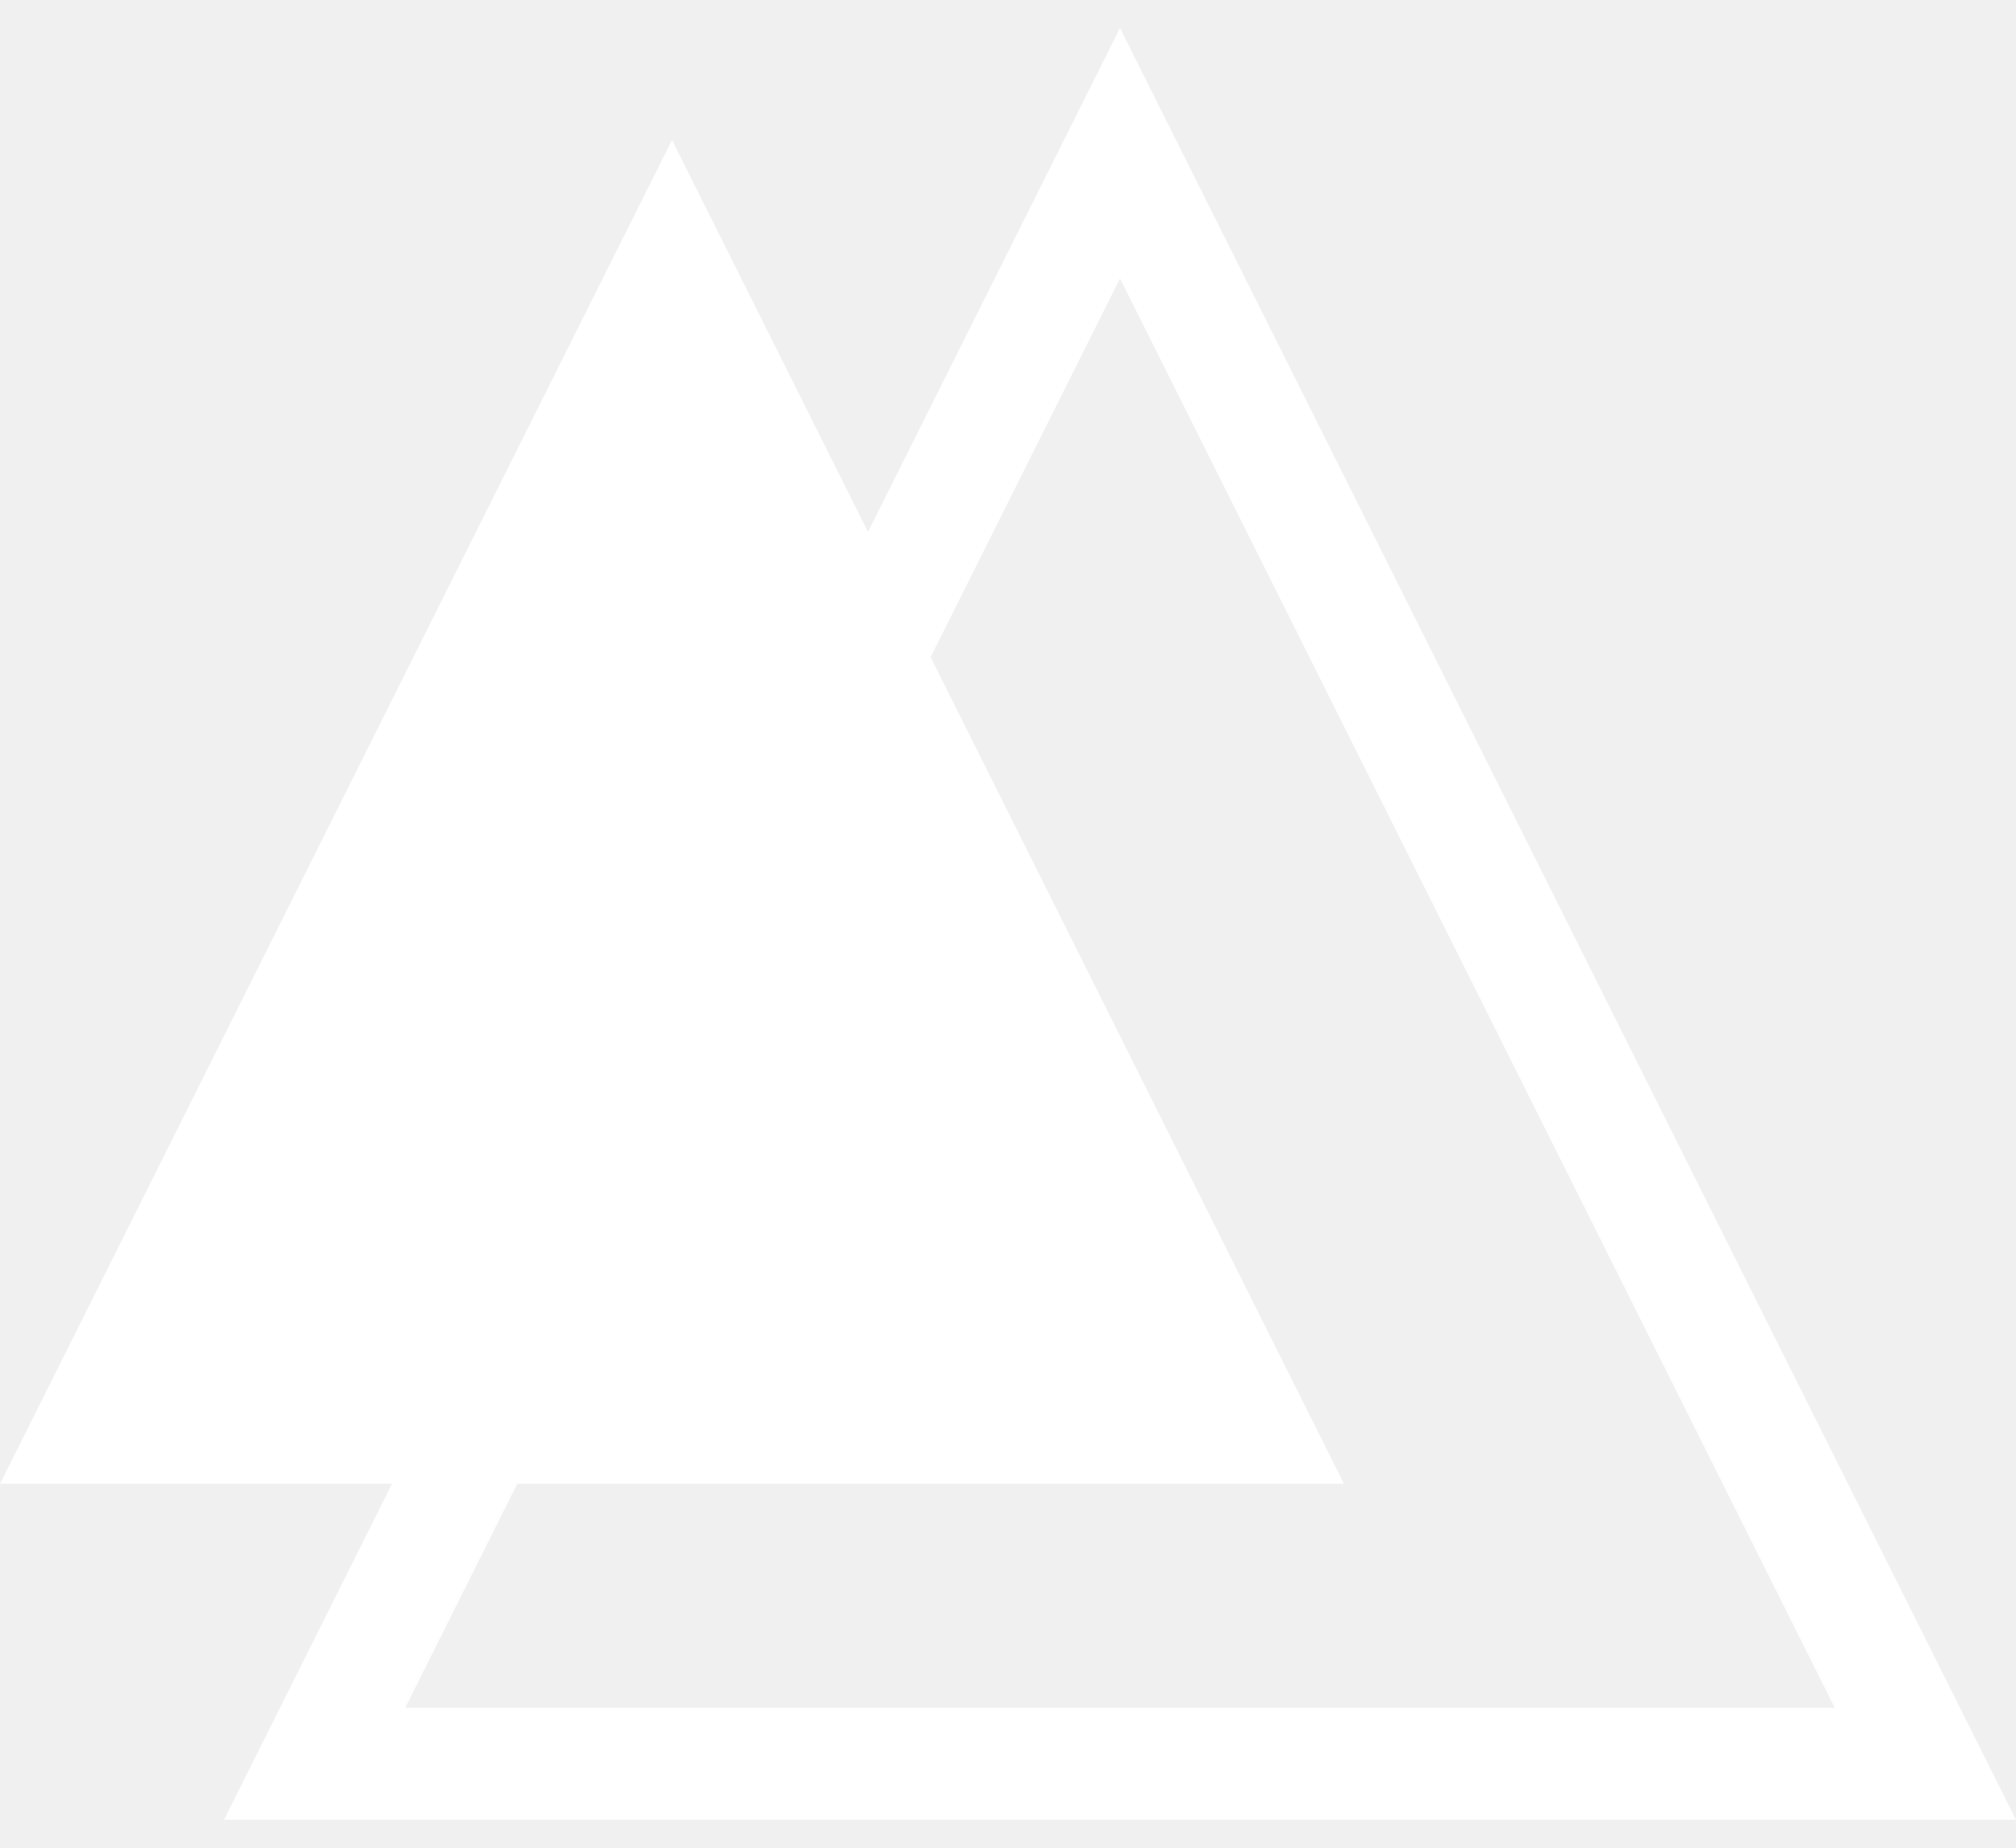
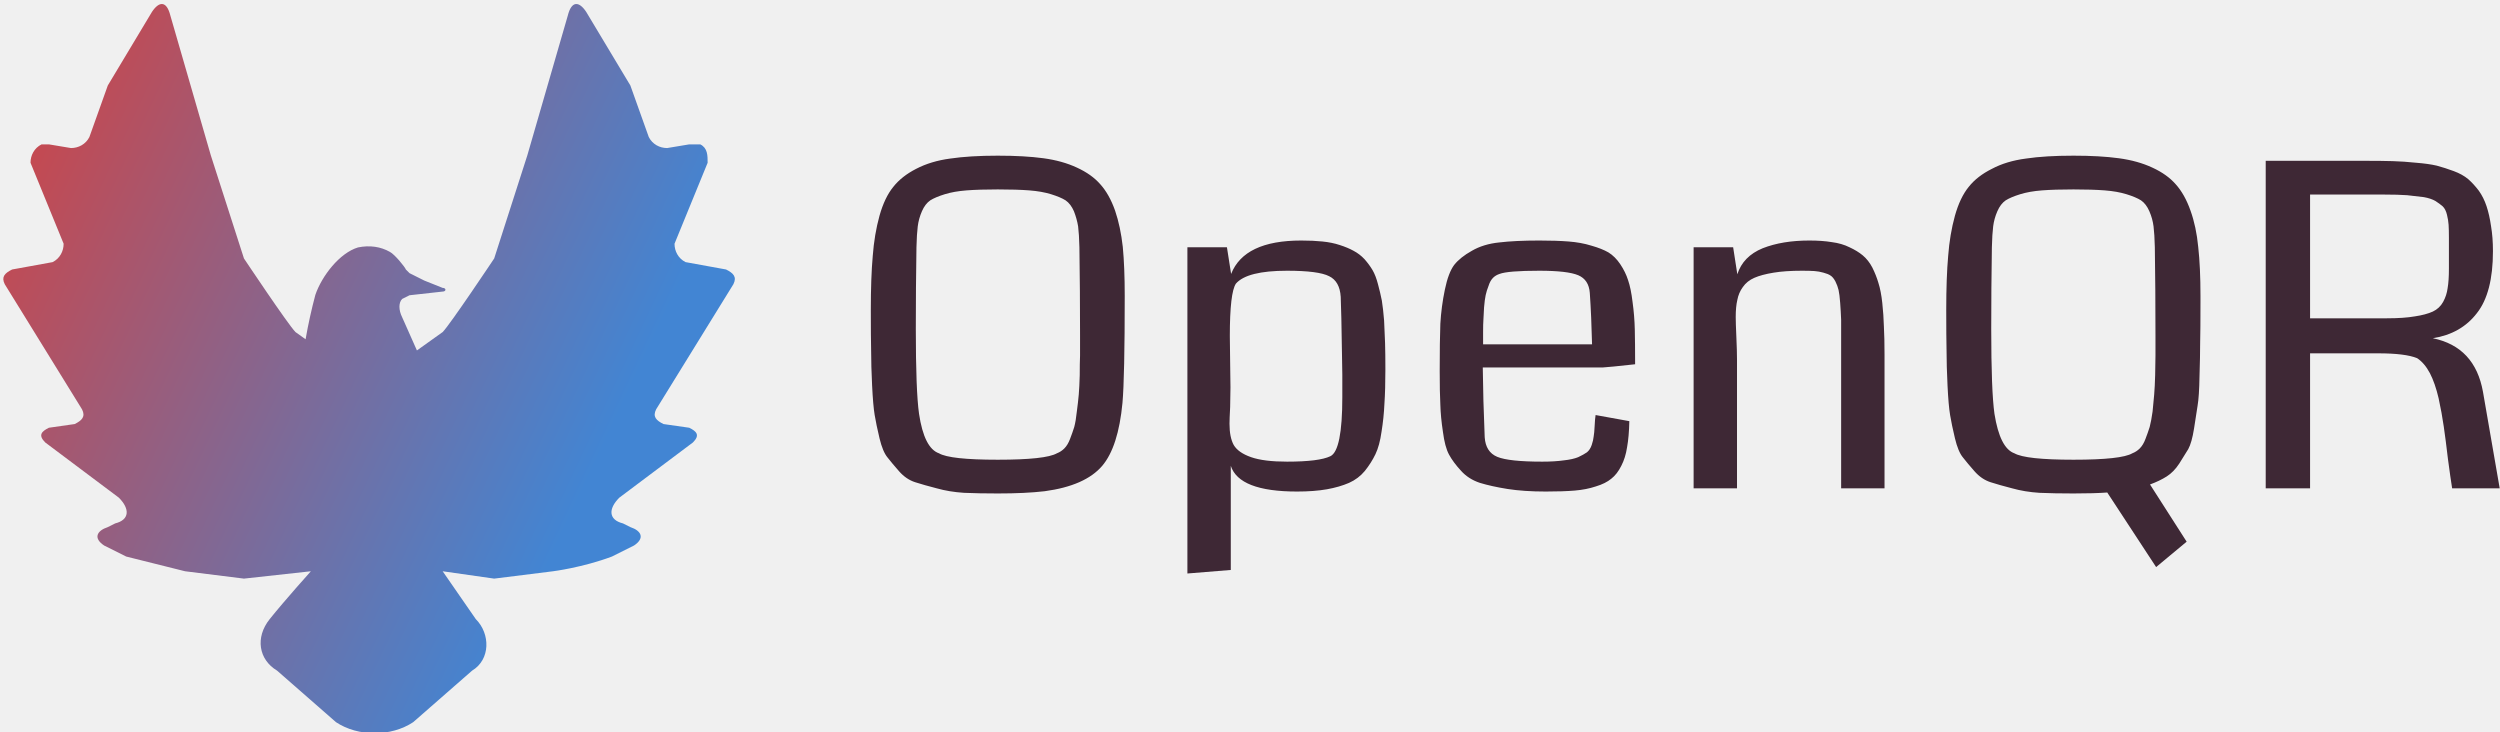
- <svg xmlns="http://www.w3.org/2000/svg" width="36px" height="33px" viewBox="0 0 36 33">
-   <g transform="translate(0 .5)" fill="none" fill-rule="evenodd">
-     <path d="M20 2.236L5.618 31h28.764L20 2.236z" stroke="#FFFFFF" stroke-width="2" />
-     <path fill="#FFFFFF" d="M12 2l12 24H0" />
+ <svg xmlns="http://www.w3.org/2000/svg" data-v-423bf9ae="" viewBox="0 0 359 105" class="iconLeft">
+   <g data-v-423bf9ae="" id="6c8822a2-b5c8-430d-9953-ea52745d2314" fill="#3E2835" transform="matrix(4.615385,0,0,4.615385,120.8953,3.108115)">
+     <path d="M4.85 14.68L4.85 14.68L4.85 14.68Q4.26 14.68 3.80 14.66L3.80 14.66L3.80 14.66Q3.34 14.63 2.95 14.52L2.95 14.52L2.95 14.52Q2.56 14.42 2.28 14.33L2.28 14.33L2.28 14.33Q2.00 14.24 1.78 13.99L1.78 13.99L1.78 13.99Q1.56 13.74 1.42 13.56L1.42 13.56L1.42 13.56Q1.27 13.38 1.17 12.96L1.17 12.96L1.17 12.96Q1.07 12.54 1.02 12.24L1.02 12.24L1.02 12.24Q0.97 11.94 0.94 11.32L0.94 11.32L0.94 11.32Q0.91 10.70 0.91 10.25L0.91 10.25L0.91 10.25Q0.90 9.81 0.90 8.97L0.90 8.97L0.90 8.97Q0.90 7.96 0.96 7.29L0.96 7.29L0.96 7.29Q1.01 6.62 1.17 6.04L1.17 6.04L1.17 6.04Q1.33 5.47 1.60 5.14L1.60 5.14L1.60 5.14Q1.86 4.81 2.31 4.58L2.31 4.58L2.31 4.58Q2.77 4.34 3.37 4.26L3.37 4.26L3.37 4.26Q3.98 4.17 4.85 4.17L4.85 4.17L4.85 4.17Q5.68 4.17 6.27 4.25L6.27 4.25L6.27 4.25Q6.86 4.33 7.31 4.54L7.31 4.54L7.31 4.54Q7.77 4.75 8.04 5.06L8.04 5.06L8.04 5.06Q8.32 5.37 8.50 5.88L8.50 5.88L8.50 5.88Q8.67 6.38 8.74 7.01L8.74 7.01L8.74 7.01Q8.80 7.64 8.80 8.53L8.80 8.53L8.80 8.53Q8.80 11.06 8.73 11.86L8.73 11.86L8.73 11.86Q8.60 13.23 8.10 13.82L8.10 13.82L8.10 13.82Q7.57 14.44 6.31 14.61L6.31 14.61L6.31 14.61Q5.71 14.68 4.85 14.68ZM5.83 5.25L5.83 5.25L5.83 5.25Q5.44 5.22 4.85 5.22L4.85 5.22L4.85 5.22Q4.27 5.22 3.88 5.25L3.88 5.25L3.88 5.25Q3.49 5.28 3.20 5.37L3.20 5.37L3.20 5.37Q2.91 5.46 2.75 5.56L2.75 5.56L2.75 5.56Q2.59 5.67 2.49 5.90L2.49 5.90L2.49 5.90Q2.39 6.13 2.36 6.37L2.36 6.37L2.36 6.37Q2.33 6.61 2.32 7.02L2.32 7.02L2.32 7.02Q2.30 8.29 2.30 9.56L2.30 9.56L2.30 9.56Q2.30 11.49 2.40 12.20L2.40 12.20L2.40 12.20Q2.56 13.27 3.02 13.43L3.02 13.43L3.02 13.43Q3.36 13.63 4.85 13.63L4.85 13.63L4.85 13.63Q6.34 13.63 6.69 13.43L6.69 13.43L6.69 13.43Q6.82 13.38 6.92 13.28L6.92 13.28L6.92 13.28Q7.03 13.17 7.10 12.98L7.10 12.98L7.10 12.98Q7.17 12.80 7.23 12.61L7.23 12.61L7.23 12.61Q7.28 12.42 7.31 12.13L7.31 12.13L7.31 12.13Q7.35 11.83 7.37 11.60L7.37 11.60L7.37 11.60Q7.39 11.36 7.40 11.00L7.40 11.00L7.40 11.00Q7.40 10.63 7.41 10.39L7.41 10.39L7.41 10.39Q7.41 10.15 7.41 9.75L7.41 9.75L7.41 9.75Q7.41 8.37 7.39 7.02L7.39 7.02L7.39 7.02Q7.38 6.61 7.35 6.37L7.35 6.37L7.35 6.37Q7.31 6.13 7.22 5.90L7.22 5.90L7.22 5.90Q7.12 5.67 6.96 5.56L6.96 5.56L6.96 5.56Q6.80 5.46 6.51 5.37L6.51 5.37L6.51 5.37Q6.22 5.28 5.83 5.25ZM16.91 10.82L16.91 10.82L16.91 10.82Q16.91 11.45 16.88 11.89L16.88 11.89L16.88 11.89Q16.86 12.33 16.79 12.76L16.79 12.76L16.79 12.76Q16.73 13.19 16.60 13.46L16.60 13.46L16.60 13.46Q16.47 13.73 16.27 13.98L16.27 13.98L16.27 13.98Q16.07 14.22 15.78 14.35L15.78 14.35L15.78 14.35Q15.48 14.48 15.09 14.55L15.09 14.55L15.09 14.55Q14.69 14.62 14.16 14.62L14.16 14.62L14.16 14.62Q12.36 14.62 12.10 13.82L12.10 13.82L12.10 17.06L10.75 17.17L10.75 7.02L11.98 7.02L12.11 7.85L12.11 7.85Q12.52 6.81 14.29 6.81L14.29 6.81L14.29 6.81Q14.66 6.81 14.95 6.84L14.95 6.84L14.95 6.84Q15.25 6.87 15.49 6.95L15.49 6.95L15.49 6.95Q15.74 7.03 15.92 7.13L15.92 7.13L15.92 7.13Q16.11 7.23 16.26 7.39L16.26 7.39L16.26 7.39Q16.41 7.56 16.51 7.73L16.51 7.73L16.51 7.73Q16.61 7.90 16.68 8.17L16.68 8.17L16.68 8.17Q16.75 8.43 16.80 8.68L16.80 8.68L16.80 8.68Q16.84 8.93 16.87 9.30L16.87 9.30L16.87 9.30Q16.89 9.67 16.90 10.00L16.90 10.00L16.90 10.00Q16.91 10.34 16.91 10.82ZM15.56 10.38L15.56 10.38L15.56 10.38Q15.54 9.00 15.52 8.56L15.52 8.56L15.52 8.56Q15.49 8.08 15.16 7.92L15.16 7.92L15.16 7.92Q14.83 7.75 13.85 7.75L13.85 7.75L13.85 7.75Q12.61 7.75 12.26 8.15L12.26 8.15L12.26 8.15Q12.07 8.43 12.07 9.78L12.07 9.78L12.07 9.78Q12.07 10.06 12.08 10.60L12.08 10.60L12.08 10.60Q12.09 11.14 12.09 11.38L12.09 11.38L12.09 11.38Q12.09 11.61 12.08 11.99L12.08 11.99L12.08 11.99Q12.06 12.37 12.06 12.51L12.06 12.51L12.06 12.51Q12.06 12.93 12.19 13.17L12.19 13.17L12.19 13.17Q12.33 13.41 12.73 13.55L12.73 13.55L12.73 13.55Q13.13 13.69 13.85 13.69L13.85 13.69L13.85 13.69Q14.85 13.69 15.20 13.52L15.20 13.52L15.20 13.52Q15.57 13.34 15.57 11.68L15.57 11.68L15.57 11.68Q15.57 11.43 15.57 10.99L15.57 10.99L15.57 10.99Q15.56 10.54 15.56 10.38ZM24.68 10.66L24.68 10.66L24.68 10.66Q23.86 10.75 23.67 10.76L23.67 10.76L19.94 10.76L19.94 10.76Q19.95 11.75 20.00 12.93L20.00 12.93L20.00 12.93Q20.03 13.39 20.39 13.54L20.39 13.54L20.39 13.54Q20.75 13.69 21.79 13.69L21.79 13.69L21.79 13.69Q22.18 13.69 22.46 13.65L22.46 13.65L22.46 13.65Q22.74 13.62 22.91 13.55L22.91 13.55L22.91 13.55Q23.08 13.47 23.18 13.40L23.18 13.40L23.18 13.40Q23.28 13.32 23.33 13.17L23.33 13.17L23.33 13.17Q23.38 13.02 23.39 12.91L23.39 12.91L23.39 12.91Q23.41 12.80 23.42 12.59L23.42 12.59L23.42 12.59Q23.43 12.37 23.45 12.24L23.45 12.24L24.50 12.43L24.50 12.43Q24.49 12.91 24.43 13.24L24.43 13.24L24.43 13.24Q24.38 13.57 24.25 13.82L24.25 13.82L24.25 13.82Q24.12 14.08 23.94 14.22L23.94 14.22L23.94 14.22Q23.76 14.37 23.46 14.46L23.46 14.46L23.46 14.46Q23.16 14.56 22.80 14.59L22.80 14.59L22.80 14.59Q22.44 14.62 21.90 14.62L21.90 14.62L21.90 14.62Q21.22 14.62 20.71 14.54L20.71 14.54L20.71 14.54Q20.21 14.46 19.85 14.35L19.85 14.35L19.85 14.35Q19.49 14.23 19.26 13.97L19.26 13.97L19.26 13.97Q19.02 13.71 18.89 13.47L18.89 13.47L18.89 13.47Q18.76 13.23 18.70 12.76L18.70 12.76L18.70 12.76Q18.63 12.30 18.62 11.92L18.62 11.92L18.62 11.92Q18.60 11.54 18.60 10.87L18.60 10.87L18.60 10.87Q18.60 9.93 18.62 9.40L18.62 9.40L18.62 9.40Q18.65 8.87 18.76 8.34L18.76 8.34L18.76 8.34Q18.87 7.81 19.05 7.57L19.05 7.57L19.05 7.57Q19.24 7.33 19.60 7.13L19.60 7.13L19.60 7.13Q19.96 6.92 20.45 6.87L20.45 6.87L20.45 6.87Q20.95 6.81 21.70 6.81L21.70 6.81L21.70 6.81Q22.23 6.81 22.61 6.84L22.61 6.84L22.61 6.84Q23.00 6.87 23.32 6.97L23.32 6.97L23.32 6.97Q23.64 7.06 23.85 7.18L23.85 7.18L23.85 7.18Q24.06 7.31 24.22 7.55L24.22 7.55L24.22 7.55Q24.38 7.79 24.46 8.04L24.46 8.04L24.46 8.04Q24.55 8.30 24.60 8.72L24.60 8.72L24.60 8.72Q24.66 9.15 24.67 9.58L24.67 9.58L24.67 9.58Q24.68 10.01 24.68 10.66ZM19.95 10.04L19.95 10.04L23.34 10.04L23.34 10.04Q23.32 9.17 23.27 8.44L23.27 8.44L23.27 8.44Q23.24 8.03 22.91 7.89L22.91 7.89L22.91 7.89Q22.58 7.75 21.70 7.75L21.70 7.75L21.70 7.75Q20.72 7.75 20.46 7.85L20.46 7.85L20.46 7.85Q20.34 7.89 20.26 7.97L20.26 7.97L20.26 7.97Q20.17 8.06 20.12 8.22L20.12 8.22L20.12 8.22Q20.06 8.37 20.03 8.51L20.03 8.51L20.03 8.51Q20.00 8.65 19.98 8.89L19.98 8.89L19.98 8.89Q19.97 9.13 19.96 9.27L19.96 9.27L19.96 9.27Q19.95 9.40 19.95 9.67L19.95 9.67L19.95 9.67Q19.95 9.95 19.95 10.04ZM32.44 10.36L32.44 14.52L31.09 14.52L31.09 9.98L31.09 9.98Q31.09 9.54 31.09 9.28L31.09 9.28L31.09 9.28Q31.08 9.02 31.06 8.75L31.06 8.75L31.06 8.75Q31.04 8.48 31.01 8.35L31.01 8.35L31.01 8.35Q30.98 8.22 30.91 8.08L30.91 8.08L30.91 8.08Q30.84 7.95 30.76 7.90L30.76 7.90L30.76 7.90Q30.69 7.85 30.54 7.81L30.54 7.81L30.54 7.81Q30.40 7.77 30.26 7.76L30.26 7.76L30.26 7.76Q30.11 7.75 29.87 7.75L29.87 7.75L29.87 7.75Q29.35 7.75 28.99 7.81L28.99 7.81L28.99 7.81Q28.62 7.87 28.39 7.97L28.39 7.97L28.39 7.97Q28.16 8.07 28.03 8.26L28.03 8.26L28.03 8.26Q27.90 8.44 27.86 8.66L27.86 8.66L27.86 8.66Q27.81 8.87 27.81 9.19L27.81 9.19L27.81 9.19Q27.81 9.37 27.83 9.81L27.83 9.81L27.83 9.81Q27.85 10.25 27.85 10.52L27.85 10.52L27.85 14.52L26.50 14.52L26.50 7.02L27.73 7.02L27.86 7.86L27.86 7.86Q28.04 7.30 28.65 7.05L28.65 7.05L28.65 7.05Q29.26 6.81 30.10 6.81L30.10 6.81L30.10 6.81Q30.50 6.81 30.80 6.86L30.80 6.86L30.80 6.86Q31.11 6.90 31.35 7.02L31.35 7.02L31.35 7.02Q31.59 7.13 31.76 7.27L31.76 7.27L31.76 7.27Q31.94 7.42 32.06 7.65L32.06 7.65L32.06 7.65Q32.18 7.89 32.25 8.13L32.25 8.13L32.25 8.13Q32.33 8.38 32.37 8.75L32.37 8.75L32.37 8.75Q32.41 9.12 32.42 9.48L32.42 9.48L32.42 9.48Q32.44 9.85 32.44 10.36L32.44 10.36ZM39.29 5.25L39.29 5.25L39.29 5.25Q38.90 5.22 38.32 5.22L38.32 5.22L38.32 5.22Q37.73 5.22 37.34 5.25L37.34 5.25L37.34 5.25Q36.95 5.28 36.66 5.37L36.66 5.37L36.66 5.37Q36.37 5.46 36.21 5.56L36.21 5.56L36.21 5.56Q36.05 5.67 35.95 5.90L35.95 5.90L35.95 5.90Q35.85 6.13 35.82 6.37L35.82 6.37L35.82 6.37Q35.79 6.61 35.78 7.02L35.78 7.02L35.78 7.02Q35.76 8.29 35.76 9.56L35.76 9.56L35.76 9.56Q35.76 11.49 35.86 12.20L35.86 12.20L35.86 12.20Q36.03 13.27 36.48 13.43L36.48 13.43L36.48 13.43Q36.83 13.63 38.32 13.63L38.32 13.63L38.32 13.63Q39.81 13.63 40.15 13.43L40.15 13.43L40.15 13.43Q40.28 13.38 40.38 13.28L40.38 13.28L40.38 13.28Q40.49 13.17 40.56 12.98L40.56 12.98L40.56 12.98Q40.63 12.80 40.69 12.61L40.69 12.61L40.69 12.61Q40.74 12.42 40.78 12.13L40.78 12.13L40.78 12.13Q40.81 11.83 40.83 11.60L40.83 11.60L40.83 11.60Q40.85 11.36 40.86 11.00L40.86 11.00L40.86 11.00Q40.87 10.63 40.87 10.39L40.87 10.39L40.87 10.39Q40.87 10.15 40.87 9.75L40.87 9.75L40.87 9.75Q40.87 8.37 40.85 7.02L40.85 7.02L40.85 7.02Q40.84 6.61 40.81 6.37L40.81 6.37L40.81 6.37Q40.78 6.13 40.68 5.90L40.68 5.90L40.68 5.90Q40.58 5.67 40.42 5.56L40.42 5.56L40.42 5.56Q40.26 5.46 39.97 5.37L39.97 5.37L39.97 5.37Q39.68 5.28 39.29 5.25ZM38.32 14.68L38.32 14.68L38.32 14.68Q37.72 14.68 37.26 14.66L37.26 14.66L37.26 14.66Q36.80 14.63 36.41 14.52L36.41 14.52L36.41 14.52Q36.02 14.42 35.74 14.33L35.74 14.33L35.74 14.33Q35.46 14.24 35.24 13.99L35.24 13.99L35.24 13.99Q35.02 13.74 34.88 13.56L34.88 13.56L34.88 13.56Q34.73 13.38 34.63 12.96L34.63 12.96L34.63 12.96Q34.53 12.54 34.48 12.24L34.48 12.24L34.48 12.24Q34.43 11.94 34.40 11.32L34.40 11.32L34.40 11.32Q34.37 10.70 34.37 10.25L34.37 10.25L34.37 10.25Q34.36 9.81 34.36 8.97L34.36 8.97L34.36 8.97Q34.36 7.96 34.42 7.29L34.42 7.29L34.42 7.29Q34.47 6.62 34.63 6.04L34.63 6.04L34.63 6.04Q34.79 5.47 35.06 5.14L35.06 5.14L35.06 5.14Q35.32 4.81 35.78 4.58L35.78 4.58L35.78 4.58Q36.23 4.34 36.84 4.26L36.84 4.26L36.84 4.26Q37.44 4.17 38.32 4.17L38.32 4.17L38.32 4.17Q39.14 4.17 39.73 4.25L39.73 4.25L39.73 4.25Q40.32 4.33 40.77 4.54L40.77 4.54L40.77 4.54Q41.23 4.75 41.50 5.06L41.50 5.06L41.50 5.06Q41.78 5.37 41.96 5.88L41.96 5.88L41.96 5.88Q42.14 6.38 42.20 7.01L42.20 7.01L42.20 7.01Q42.27 7.64 42.27 8.53L42.27 8.53L42.27 8.53Q42.27 8.61 42.27 8.76L42.27 8.76L42.27 8.76Q42.27 9.60 42.26 10.00L42.26 10.00L42.26 10.00Q42.26 10.39 42.24 11.03L42.24 11.03L42.24 11.03Q42.23 11.66 42.18 11.95L42.18 11.95L42.18 11.95Q42.14 12.23 42.07 12.66L42.07 12.66L42.07 12.66Q42 13.10 41.89 13.30L41.89 13.30L41.89 13.30Q41.77 13.50 41.61 13.75L41.61 13.75L41.61 13.75Q41.44 14.01 41.22 14.15L41.22 14.15L41.22 14.15Q41.00 14.29 40.70 14.40L40.70 14.40L41.84 16.18L40.89 16.97L39.37 14.65L39.37 14.65Q38.97 14.68 38.32 14.68ZM51.37 7.14L51.37 7.14L51.37 7.14Q51.37 8.44 50.87 9.07L50.87 9.07L50.87 9.07Q50.38 9.71 49.50 9.85L49.50 9.85L49.50 9.85Q50.81 10.12 51.06 11.52L51.06 11.52L51.58 14.52L50.10 14.52L50.10 14.52Q50.05 14.21 49.97 13.61L49.97 13.61L49.97 13.61Q49.90 13.01 49.84 12.60L49.84 12.60L49.84 12.60Q49.78 12.18 49.68 11.72L49.68 11.72L49.68 11.72Q49.57 11.25 49.41 10.94L49.41 10.94L49.41 10.94Q49.24 10.62 49.01 10.47L49.01 10.47L49.01 10.47Q48.64 10.32 47.80 10.32L47.80 10.32L45.68 10.32L45.68 14.52L44.30 14.52L44.30 4.33L47.41 4.33L47.41 4.33Q47.91 4.33 48.25 4.34L48.25 4.34L48.25 4.34Q48.60 4.35 48.98 4.39L48.98 4.39L48.98 4.39Q49.36 4.42 49.62 4.48L49.62 4.48L49.62 4.48Q49.88 4.55 50.15 4.65L50.15 4.65L50.15 4.65Q50.42 4.75 50.60 4.90L50.60 4.90L50.60 4.90Q50.77 5.05 50.93 5.26L50.93 5.26L50.93 5.26Q51.08 5.47 51.17 5.74L51.17 5.74L51.17 5.74Q51.26 6.01 51.31 6.36L51.31 6.36L51.31 6.36Q51.37 6.71 51.37 7.14ZM50.00 7.68L50.00 7.68L50.00 6.73L50.00 6.73Q50.00 6.47 49.99 6.32L49.99 6.32L49.99 6.32Q49.98 6.17 49.94 6.01L49.94 6.01L49.94 6.01Q49.90 5.84 49.81 5.75L49.81 5.75L49.81 5.75Q49.72 5.67 49.58 5.58L49.58 5.58L49.58 5.58Q49.44 5.50 49.22 5.46L49.22 5.46L49.22 5.46Q49 5.43 48.70 5.40L48.70 5.40L48.70 5.40Q48.41 5.38 47.99 5.38L47.99 5.38L45.68 5.38L45.68 9.23L48.07 9.23L48.07 9.23Q48.60 9.23 48.94 9.17L48.94 9.17L48.94 9.17Q49.28 9.12 49.50 9.02L49.50 9.02L49.50 9.02Q49.71 8.92 49.82 8.72L49.82 8.72L49.82 8.72Q49.93 8.52 49.96 8.29L49.96 8.29L49.96 8.29Q50.00 8.06 50.00 7.68Z" />
+   </g>
+   <defs data-v-423bf9ae="">
+     <linearGradient data-v-423bf9ae="" gradientTransform="rotate(25)" id="24e9c95f-ce54-413c-b2bf-368b6bdb4db7" x1="0%" y1="0%" x2="100%" y2="0%">
+       <stop data-v-423bf9ae="" offset="0%" style="stop-color: rgb(214, 65, 63); stop-opacity: 1;" />
+       <stop data-v-423bf9ae="" offset="100%" style="stop-color: rgb(66, 133, 211); stop-opacity: 1;" />
+     </linearGradient>
+   </defs>
+   <g data-v-423bf9ae="" id="84201aee-f9e2-4fd8-a5c7-151649453953" transform="matrix(1.078623,0,0,1.078623,-0.6031944,-0.4274009)" stroke="none" fill="url(#24e9c95f-ce54-413c-b2bf-368b6bdb4db7)">
+     <path d="M28.628 21.086l4.41 13.719s5.879 8.818 6.859 9.799l1.345.96a69.62 69.62 0 0 1 1.301-5.911c.869-2.535 3.229-5.577 5.677-6.317 1.572-.323 3.039-.099 4.252.6.637.322 2.019 2.029 2.122 2.34l.49.489 1.959.98 2.45.979c.49 0 .49.49 0 .49l-4.409.49-.98.489c-.489.49-.489 1.47 0 2.45l1.96 4.409 3.43-2.449c.979-.98 6.859-9.799 6.859-9.799l4.409-13.719 5.39-18.617c.489-1.96 1.471-1.96 2.45-.49l5.88 9.799 2.449 6.859c.49.979 1.47 1.47 2.449 1.47l2.94-.49h1.47c.979.49.979 1.47.979 2.45L90.36 32.844c0 .979.49 1.96 1.47 2.449l5.39.98c.979.489 1.47.979.979 1.96L87.911 54.892c-.489.98 0 1.47.98 1.96l3.43.49c.979.489 1.47.979.489 1.96l-9.799 7.349c-1.47 1.47-1.47 2.939.49 3.43l.98.49c1.47.489 1.959 1.47.489 2.449l-2.939 1.47c-3.92 1.47-7.84 1.96-7.84 1.96l-7.839.979-6.859-.979 4.409 6.369c1.96 1.96 1.96 5.39-.489 6.859l-7.84 6.859c-2.939 1.959-7.348 1.959-10.288 0l-7.839-6.859c-2.45-1.47-2.939-4.409-.98-6.859 1.96-2.449 5.478-6.369 5.478-6.369l-8.907.979-7.839-.979-7.839-1.96-2.939-1.47c-1.47-.979-.98-1.96.49-2.449l.98-.49c1.959-.49 1.959-1.96.49-3.43l-9.799-7.349c-.98-.98-.49-1.471.49-1.96l3.429-.49c.98-.49 1.47-.979.98-1.96L1.192 38.234c-.49-.98 0-1.471.98-1.96l5.389-.98c.98-.489 1.47-1.47 1.47-2.449L4.622 22.066c0-.98.49-1.96 1.47-2.45h.98l2.939.49c.98 0 1.96-.49 2.45-1.47l2.45-6.859 5.879-9.799c.98-1.47 1.959-1.47 2.45.49l5.388 18.618z" />
  </g>
</svg>
